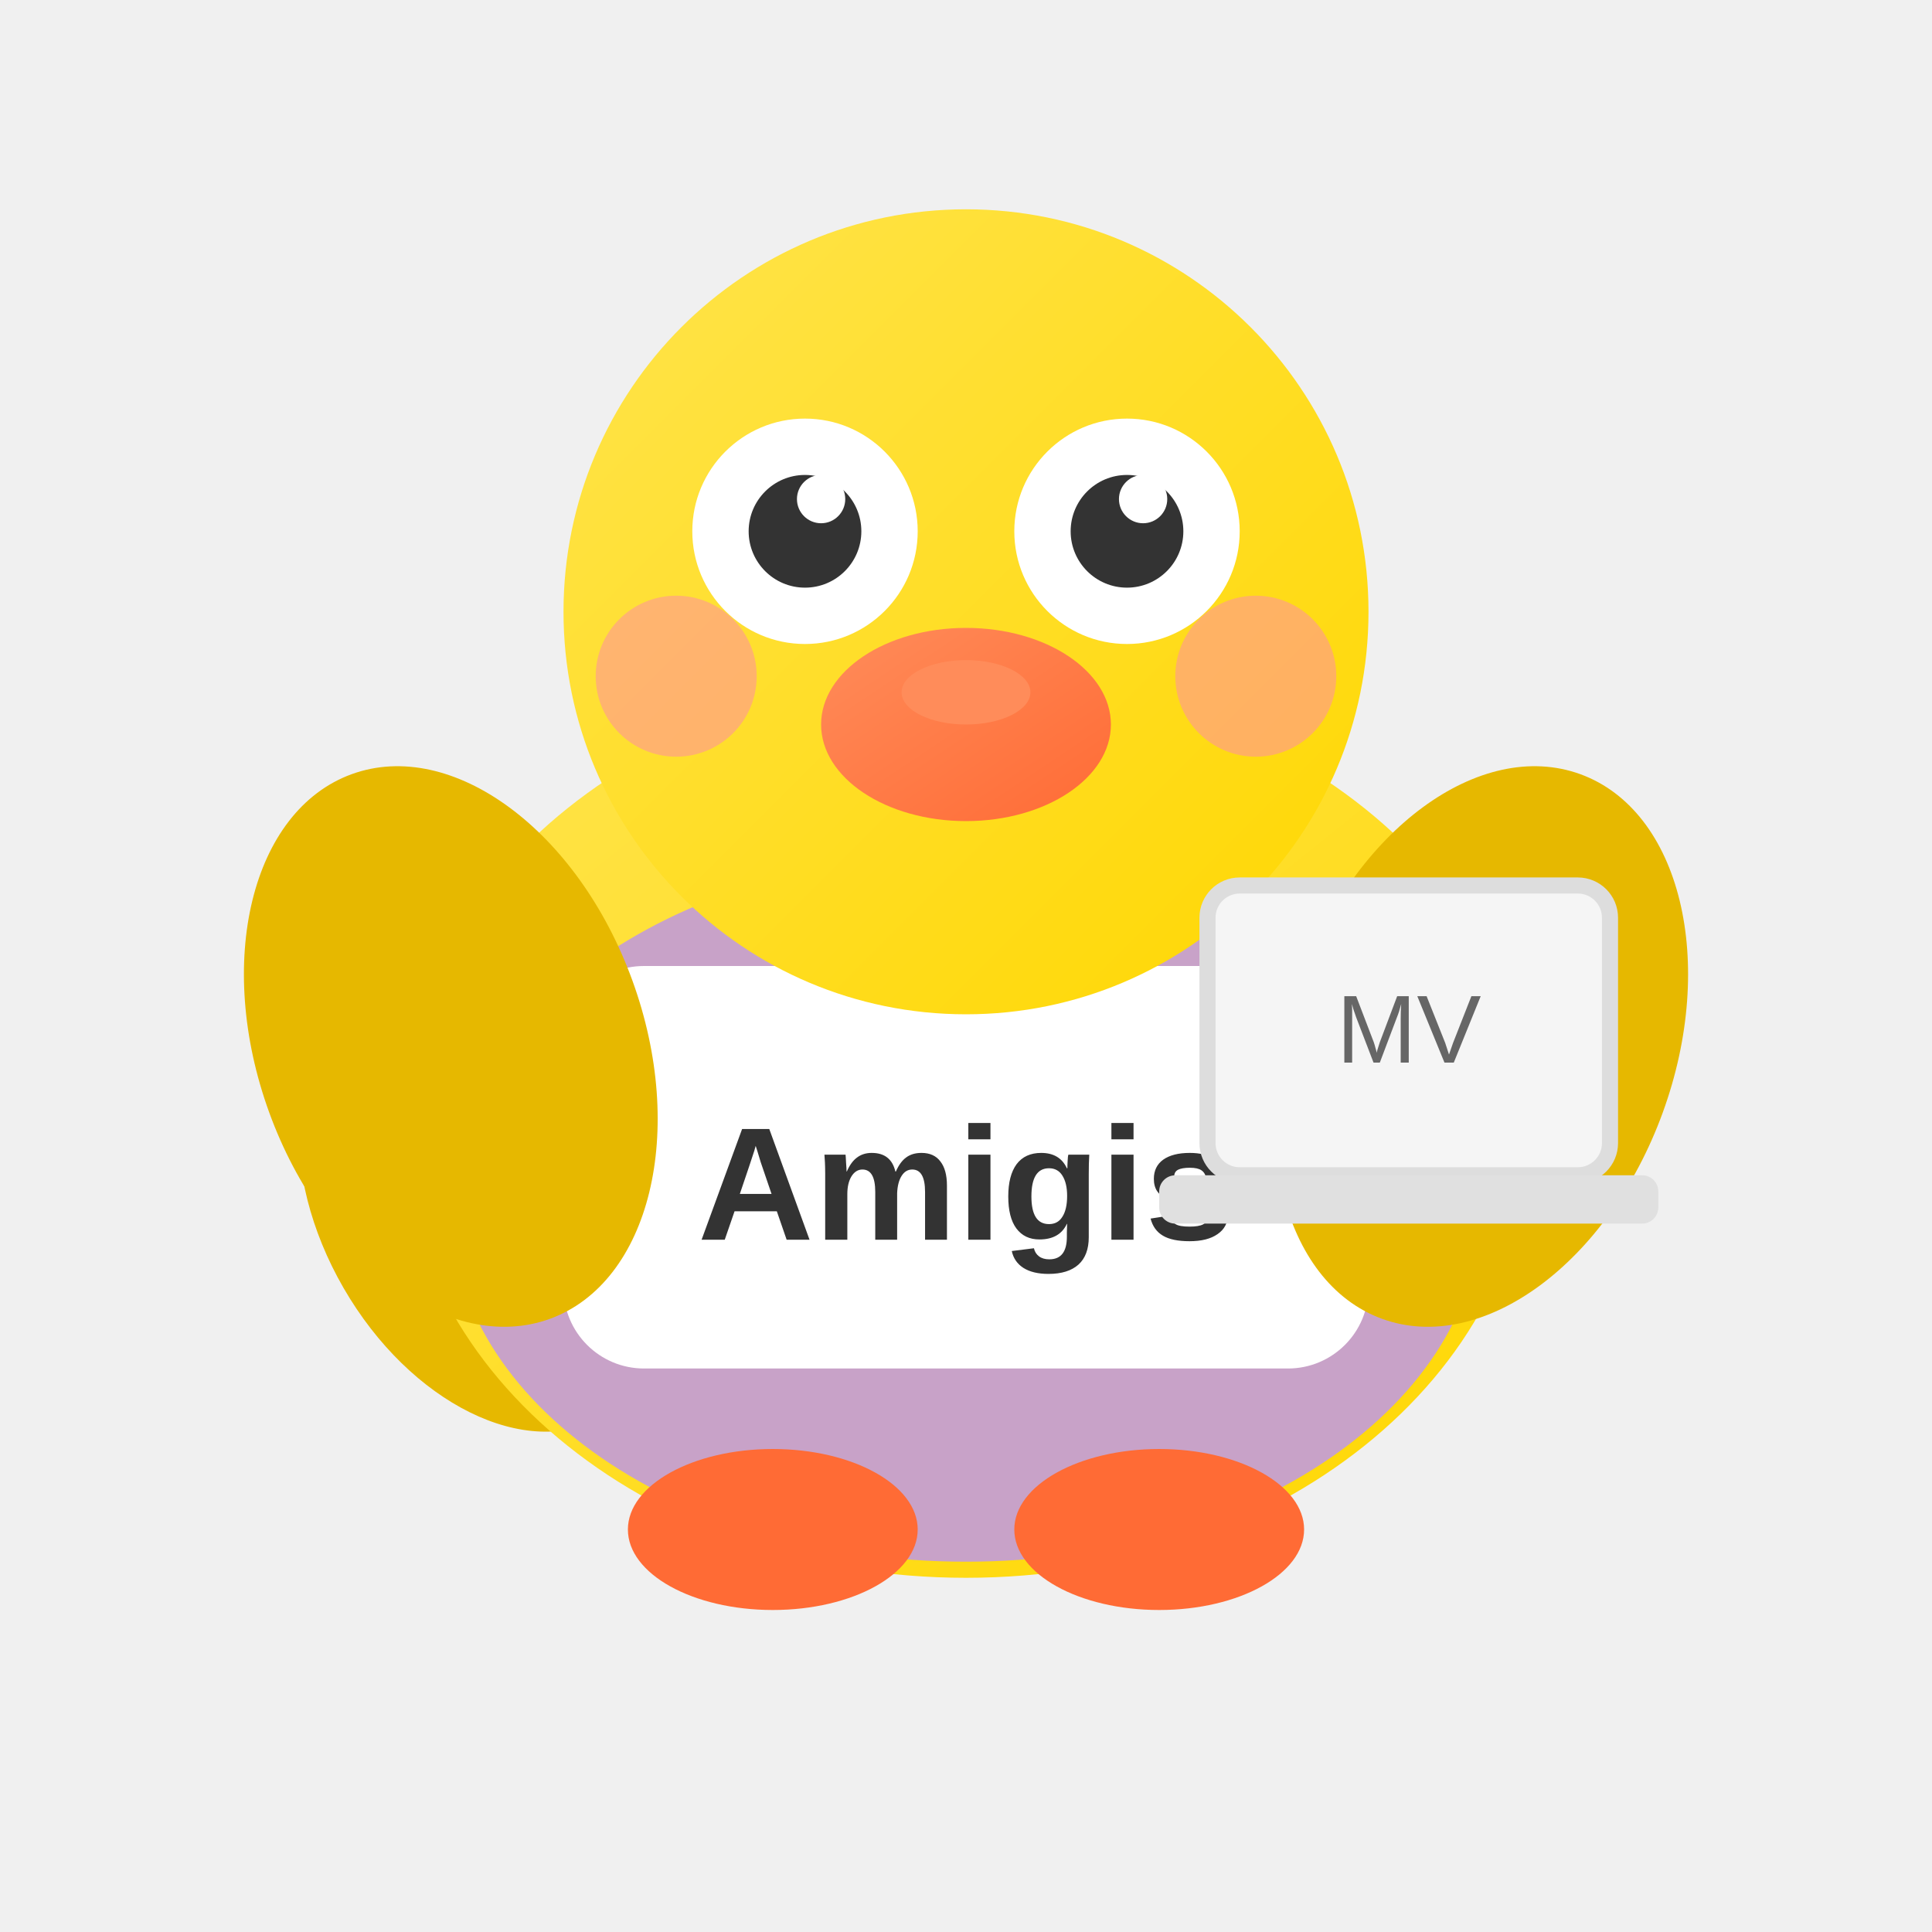
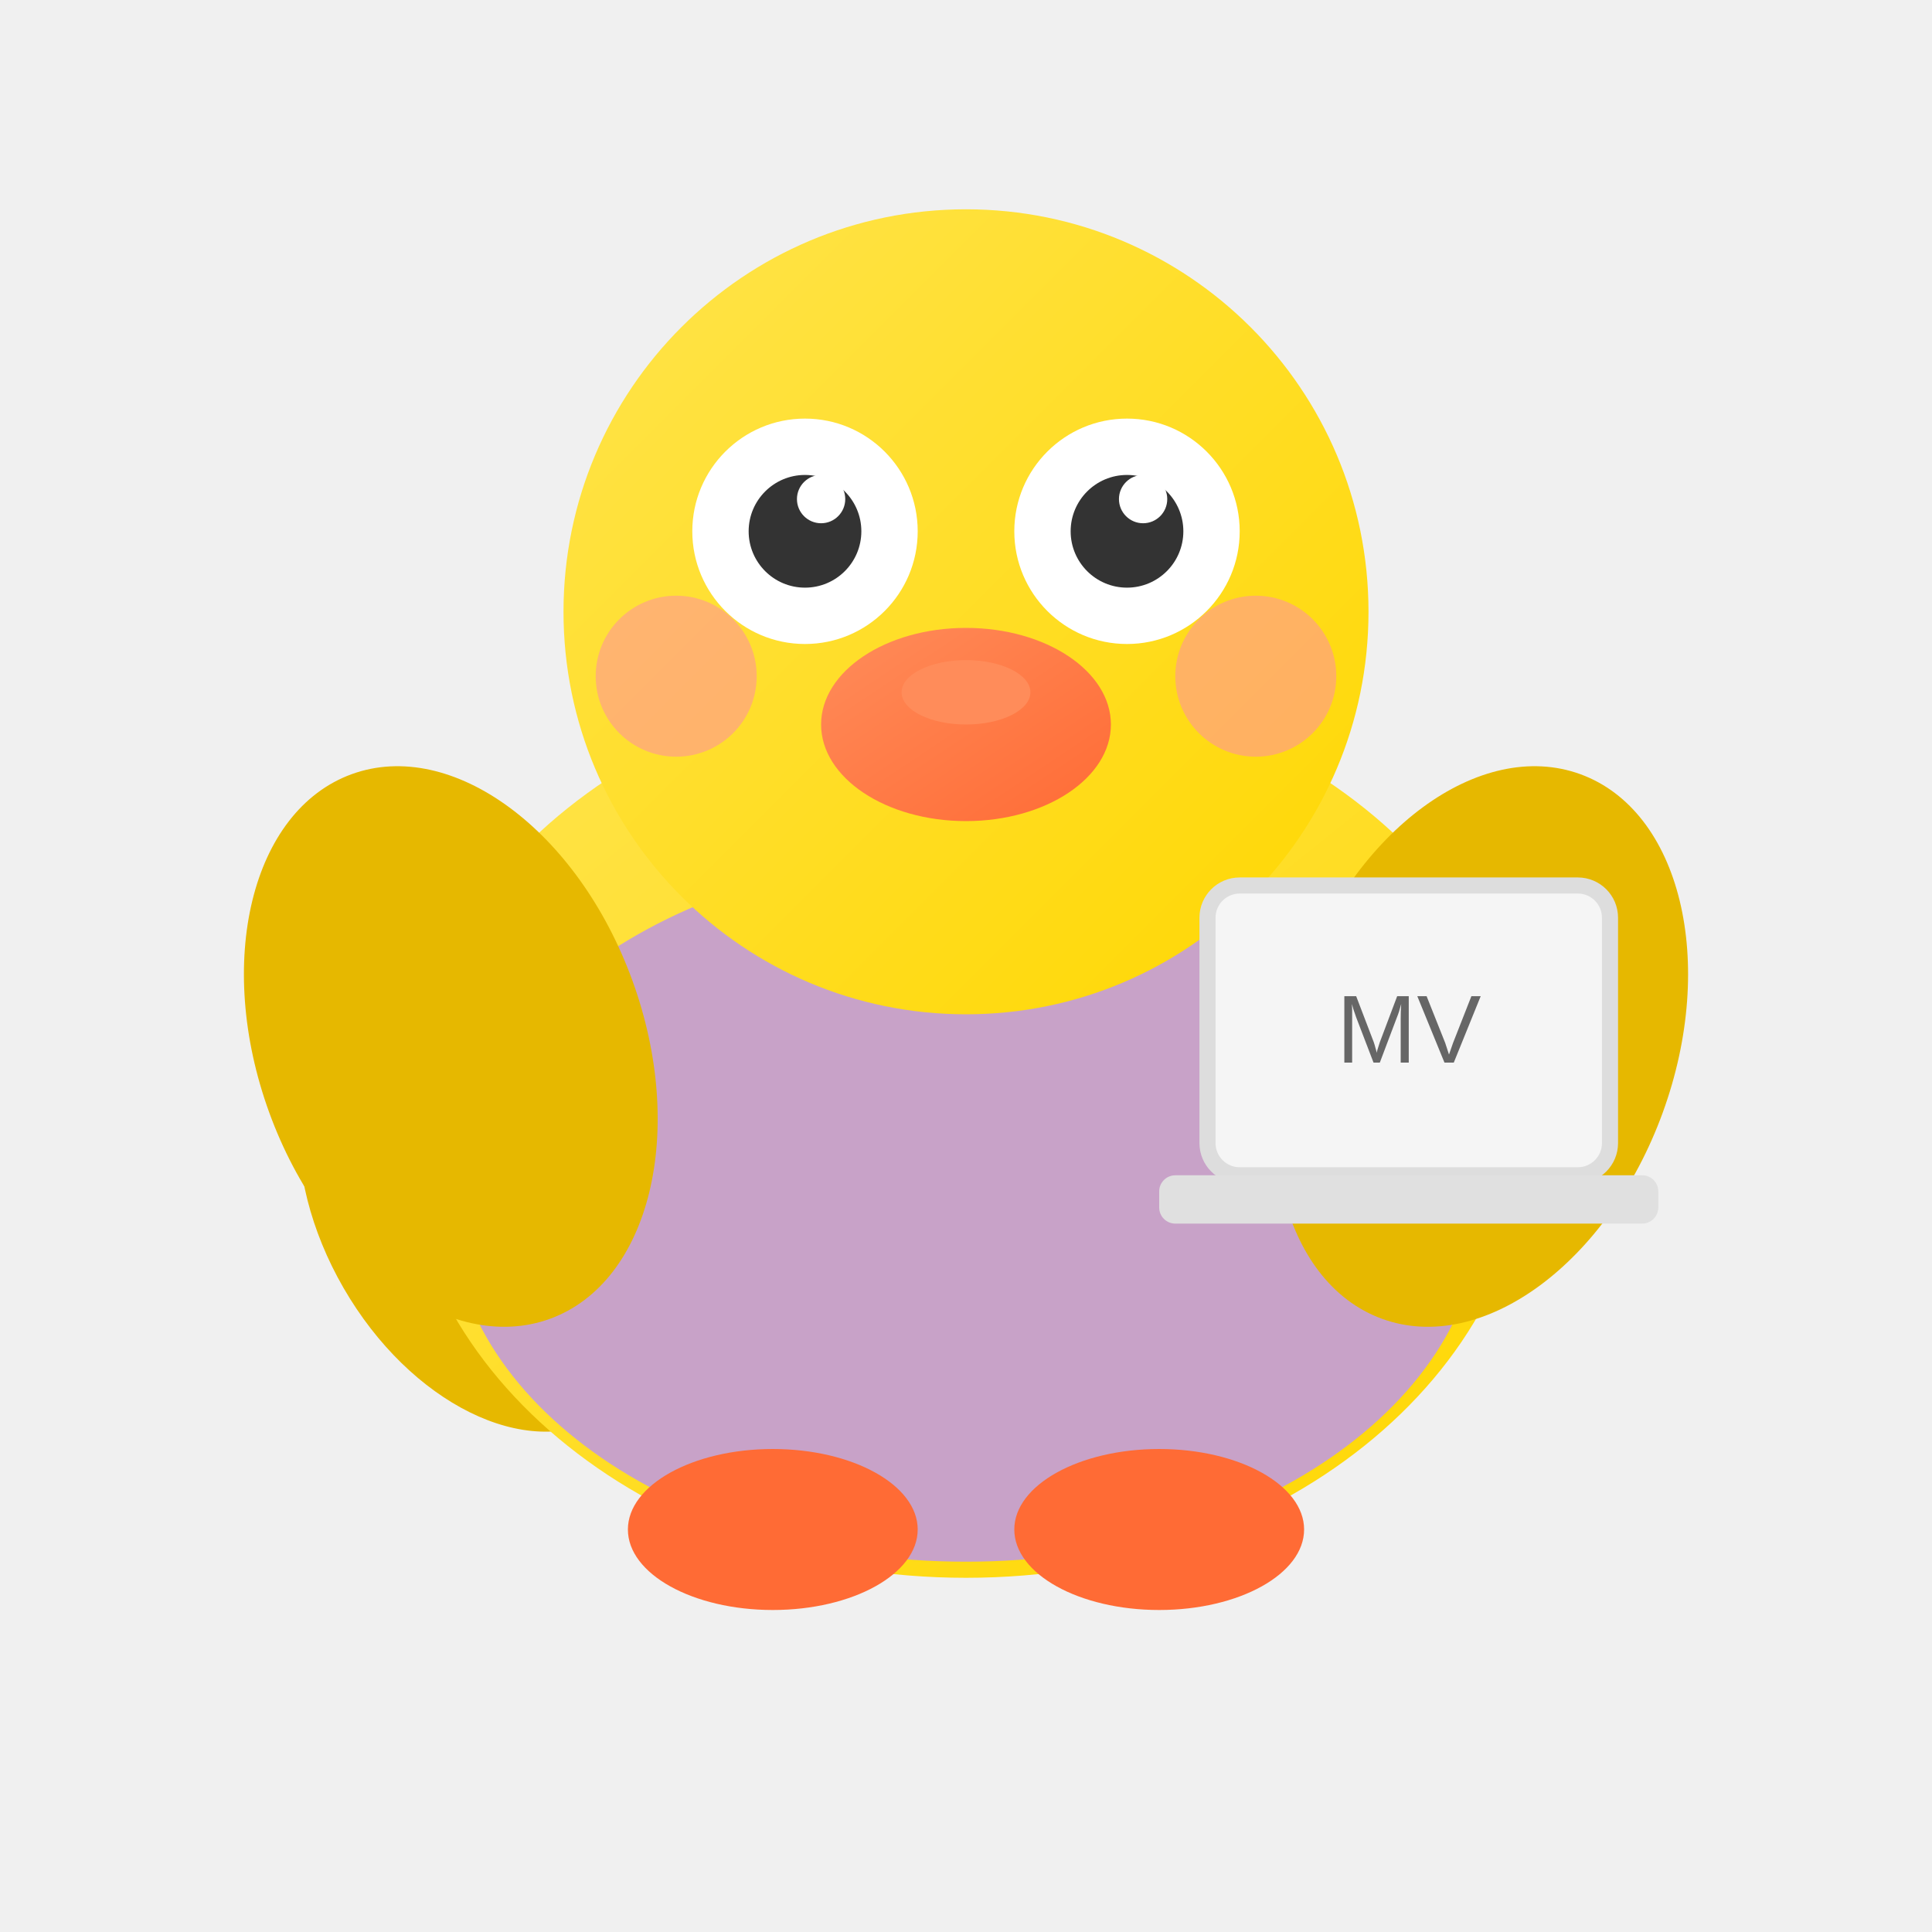
<svg xmlns="http://www.w3.org/2000/svg" viewBox="0 0 120 120" width="120" height="120">
  <defs>
    <clipPath id="body-clip">
      <ellipse cx="60" cy="70" rx="35" ry="28" />
    </clipPath>
    <linearGradient id="bodyGradient" x1="0%" y1="0%" x2="100%" y2="100%">
      <stop offset="0%" style="stop-color:#FFE44D;stop-opacity:1" />
      <stop offset="100%" style="stop-color:#FFD700;stop-opacity:1" />
+     </linearGradient>
+     <linearGradient id="bodyGradientOrange" x1="0%" y1="0%" x2="100%" y2="100%">
+       <stop offset="0%" style="stop-color:#FFB347;stop-opacity:1" />
+       <stop offset="100%" style="stop-color:#FF8C00;stop-opacity:1" />
+     </linearGradient>
+     <linearGradient id="bodyGradientWhite" x1="0%" y1="0%" x2="100%" y2="100%">
+       <stop offset="0%" style="stop-color:#FFFFFF;stop-opacity:1" />
+       <stop offset="100%" style="stop-color:#F0F0F0;stop-opacity:1" />
+     </linearGradient>
+     <linearGradient id="bodyGradientPink" x1="0%" y1="0%" x2="100%" y2="100%">
+       <stop offset="0%" style="stop-color:#FFB6C1;stop-opacity:1" />
+       <stop offset="100%" style="stop-color:#FF69B4;stop-opacity:1" />
    </linearGradient>
    <linearGradient id="beakGradient" x1="0%" y1="0%" x2="100%" y2="100%">
      <stop offset="0%" style="stop-color:#FF8C5A;stop-opacity:1" />
      <stop offset="100%" style="stop-color:#FF6B35;stop-opacity:1" />
    </linearGradient>
    <filter id="glow">
      <feGaussianBlur stdDeviation="2" result="coloredBlur" />
      <feMerge>
        <feMergeNode in="coloredBlur" />
        <feMergeNode in="SourceGraphic" />
      </feMerge>
    </filter>
  </defs>
  <g id="tail">
    <ellipse cx="30" cy="75" rx="10" ry="15" fill="#E6B800" transform="rotate(-30 30 75)" />
  </g>
  <g id="body">
    <ellipse cx="60" cy="70" rx="35" ry="28" fill="url(#bodyGradient)" />
  </g>
-   <g id="hoodie">
+   <g id="hoodie" class="clothing-item" data-type="hoodie">
    <ellipse cx="60" cy="75" rx="32" ry="22" fill="#C8A2C8" clip-path="url(#body-clip)" />
  </g>
-   <g id="shirt">
+   <g id="shirt" class="clothing-item" data-type="shirt" style="display: none;">
    <rect x="35" y="60" width="50" height="25" rx="5" fill="#FFFFFF" />
    <text x="60" y="77" font-family="Arial, sans-serif" font-size="10" font-weight="bold" fill="#333" text-anchor="middle">Amigis</text>
  </g>
  <g id="head">
    <circle cx="60" cy="38" r="25" fill="url(#bodyGradient)" />
  </g>
  <g id="left-eye">
    <circle cx="50" cy="33" r="7" fill="white" />
    <circle cx="50" cy="33" r="3.5" fill="#333" />
    <circle cx="51" cy="31" r="1.5" fill="white" />
  </g>
  <g id="right-eye">
    <circle cx="70" cy="33" r="7" fill="white" />
    <circle cx="70" cy="33" r="3.5" fill="#333" />
    <circle cx="71" cy="31" r="1.5" fill="white" />
  </g>
  <g id="beak">
    <ellipse cx="60" cy="45" rx="9" ry="6" fill="url(#beakGradient)" />
    <ellipse cx="60" cy="43" rx="4" ry="2" fill="#FF8C5A" />
  </g>
  <g id="left-cheek">
    <circle cx="42" cy="42" r="5" fill="rgba(255,150,150,0.6)" />
  </g>
  <g id="right-cheek">
    <circle cx="78" cy="42" r="5" fill="rgba(255,150,150,0.6)" />
  </g>
+   <g id="accessory-glasses" class="accessory-item" style="display: none;">
+     <circle cx="50" cy="33" r="10" fill="none" stroke="#333" stroke-width="2" />
+     <circle cx="70" cy="33" r="10" fill="none" stroke="#333" stroke-width="2" />
+     <line x1="60" y1="33" x2="60" y2="33" stroke="#333" stroke-width="2" />
+     <line x1="40" y1="33" x2="30" y2="30" stroke="#333" stroke-width="2" />
+     <line x1="80" y1="33" x2="90" y2="30" stroke="#333" stroke-width="2" />
+   </g>
+   <g id="accessory-hat" class="accessory-item" style="display: none;">
+     <ellipse cx="60" cy="20" rx="20" ry="8" fill="#333" />
+     <rect x="40" y="12" width="40" height="10" rx="3" fill="#333" />
+     <ellipse cx="60" cy="22" rx="25" ry="5" fill="#444" />
+   </g>
+   <g id="accessory-bow" class="accessory-item" style="display: none;">
+     <ellipse cx="60" cy="15" rx="8" ry="5" fill="#FF69B4" transform="rotate(-30 60 15)" />
+     <ellipse cx="60" cy="15" rx="8" ry="5" fill="#FF69B4" transform="rotate(30 60 15)" />
+     <circle cx="60" cy="15" r="3" fill="#FF1493" />
+   </g>
  <g id="left-wing">
    <ellipse cx="28" cy="65" rx="12" ry="18" fill="#E6B800" transform="rotate(-20 28 65)" />
  </g>
  <g id="right-wing">
    <ellipse cx="92" cy="65" rx="12" ry="18" fill="#E6B800" transform="rotate(20 92 65)" />
  </g>
  <g id="left-foot">
    <ellipse cx="48" cy="95" rx="9" ry="5" fill="#FF6B35" />
  </g>
  <g id="right-foot">
    <ellipse cx="72" cy="95" rx="9" ry="5" fill="#FF6B35" />
  </g>
  <g id="laptop">
    <rect x="75" y="55" width="25" height="18" rx="2" fill="#F5F5F5" stroke="#DDD" stroke-width="1" />
    <text x="87.5" y="66" font-family="Arial, sans-serif" font-size="6" fill="#666" text-anchor="middle">MV</text>
    <rect x="72" y="73" width="31" height="3" rx="1" fill="#E0E0E0" />
  </g>
</svg>
